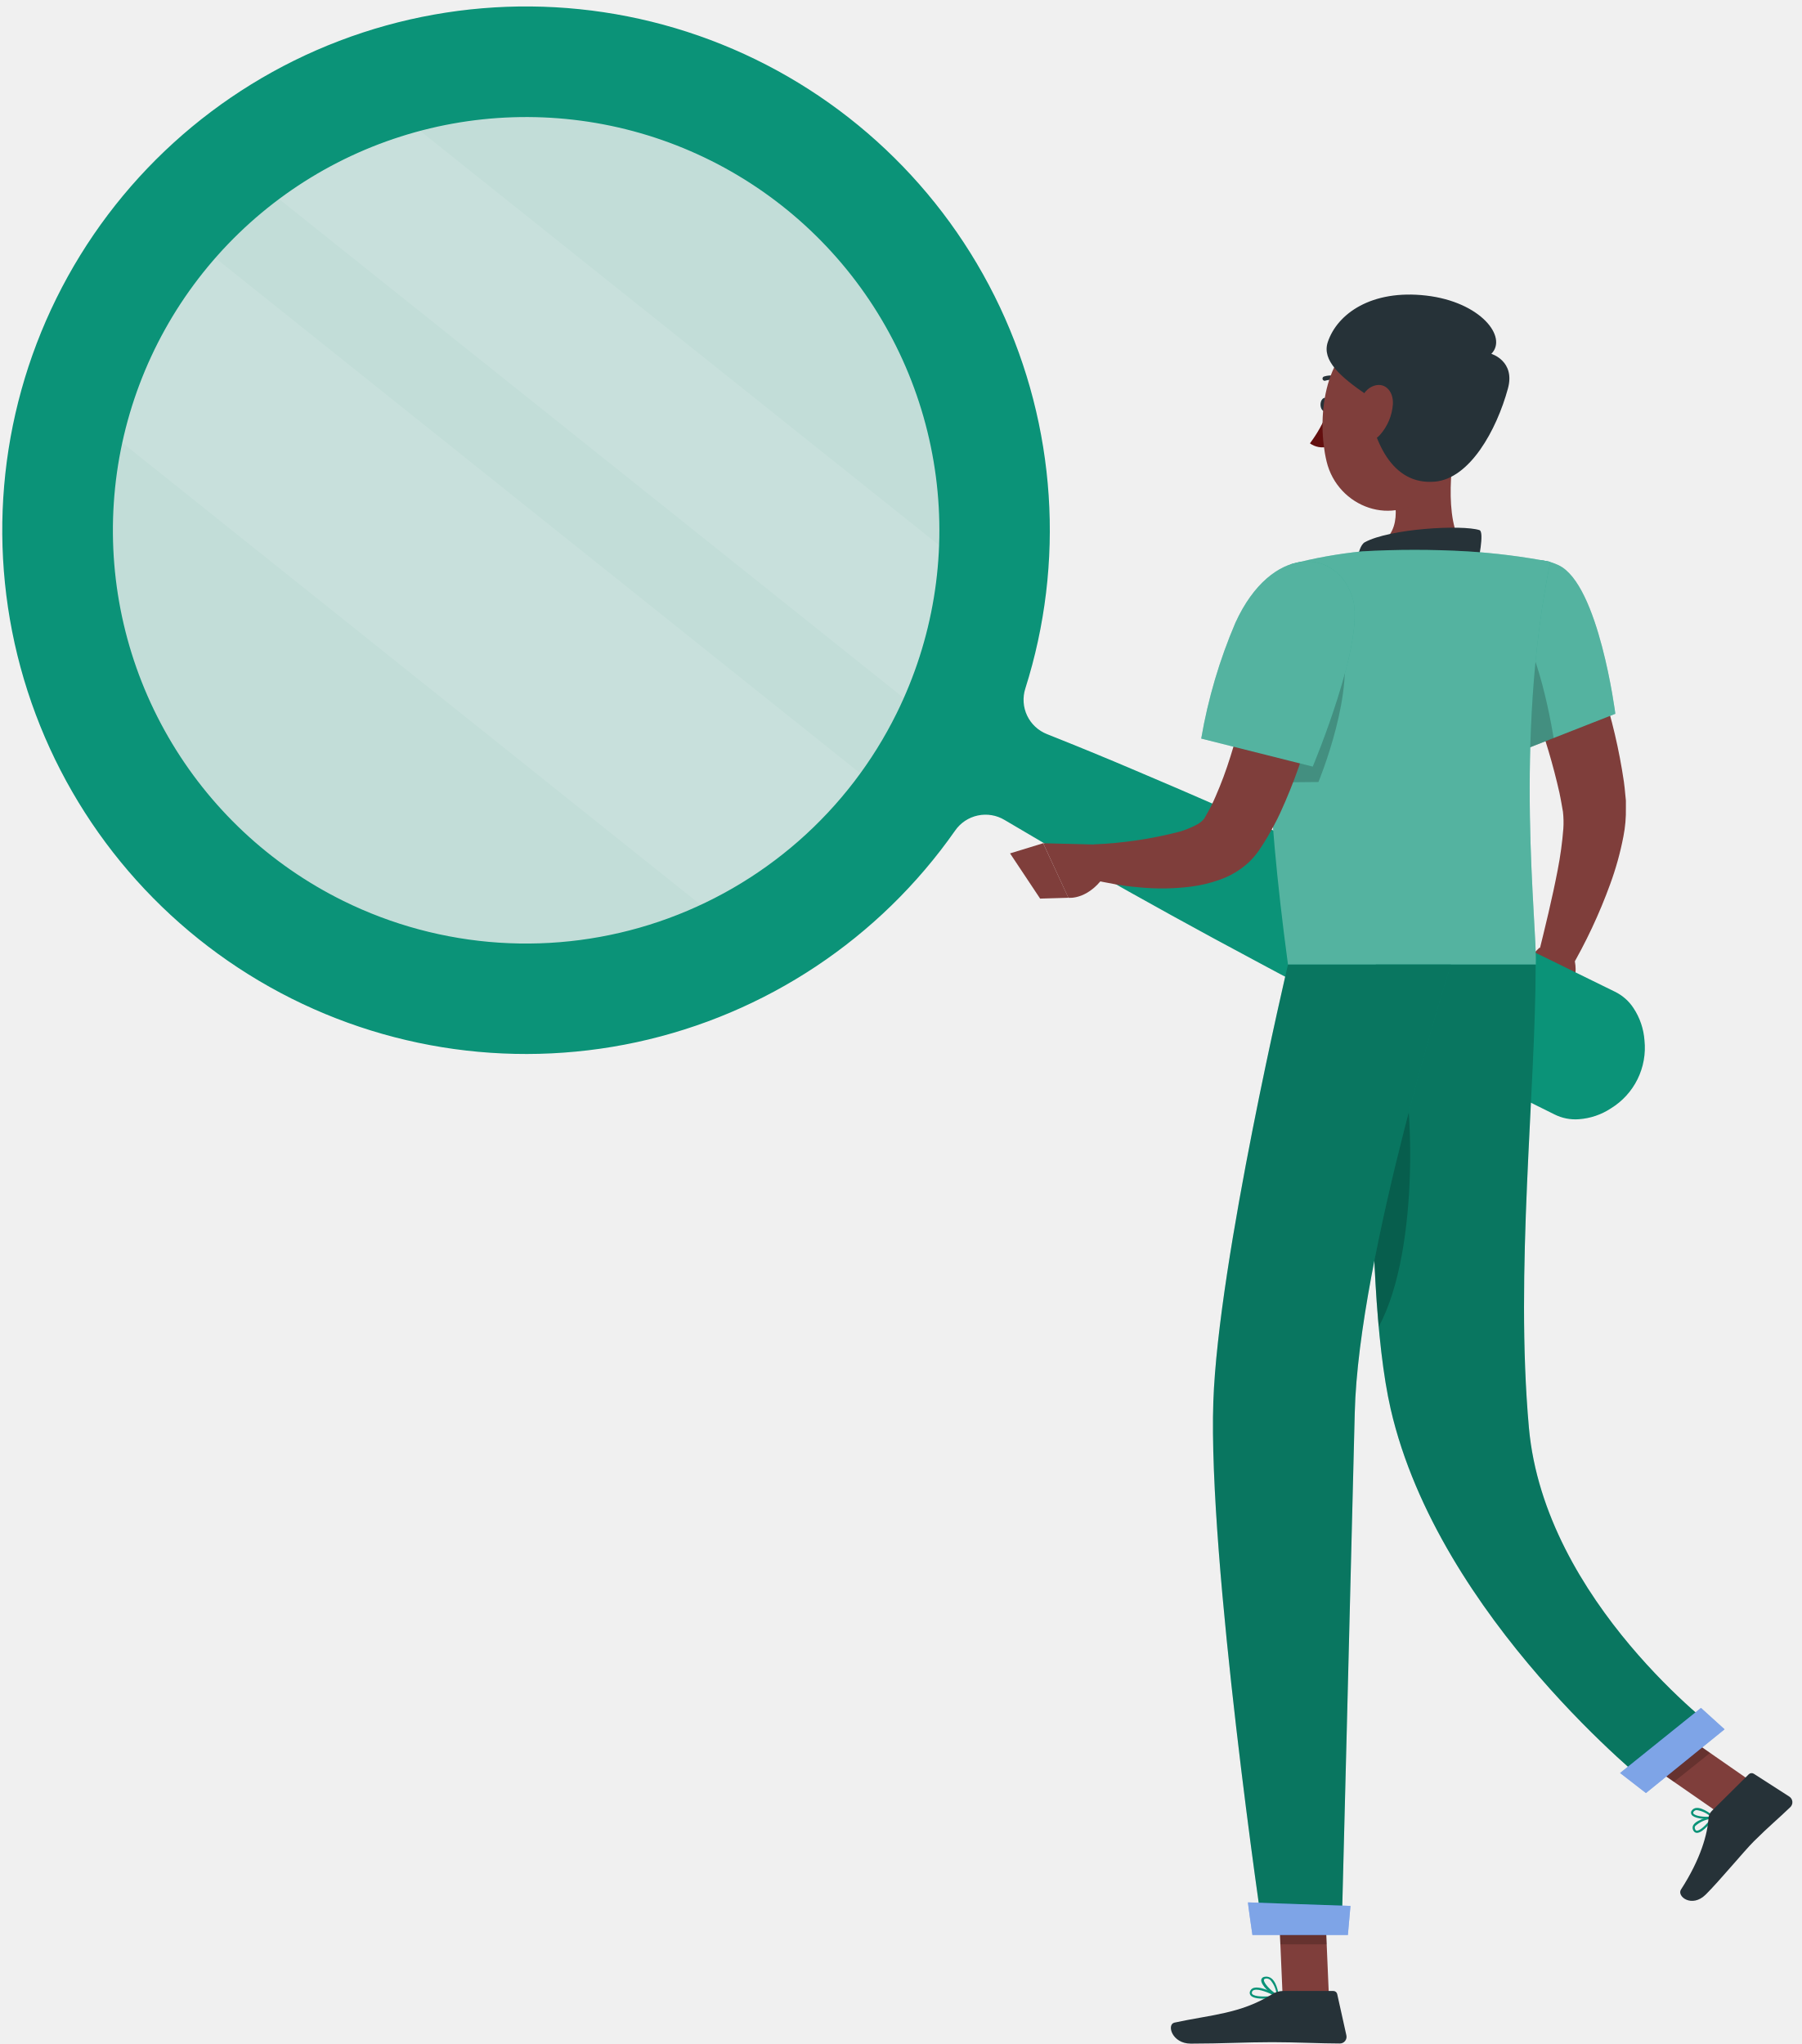
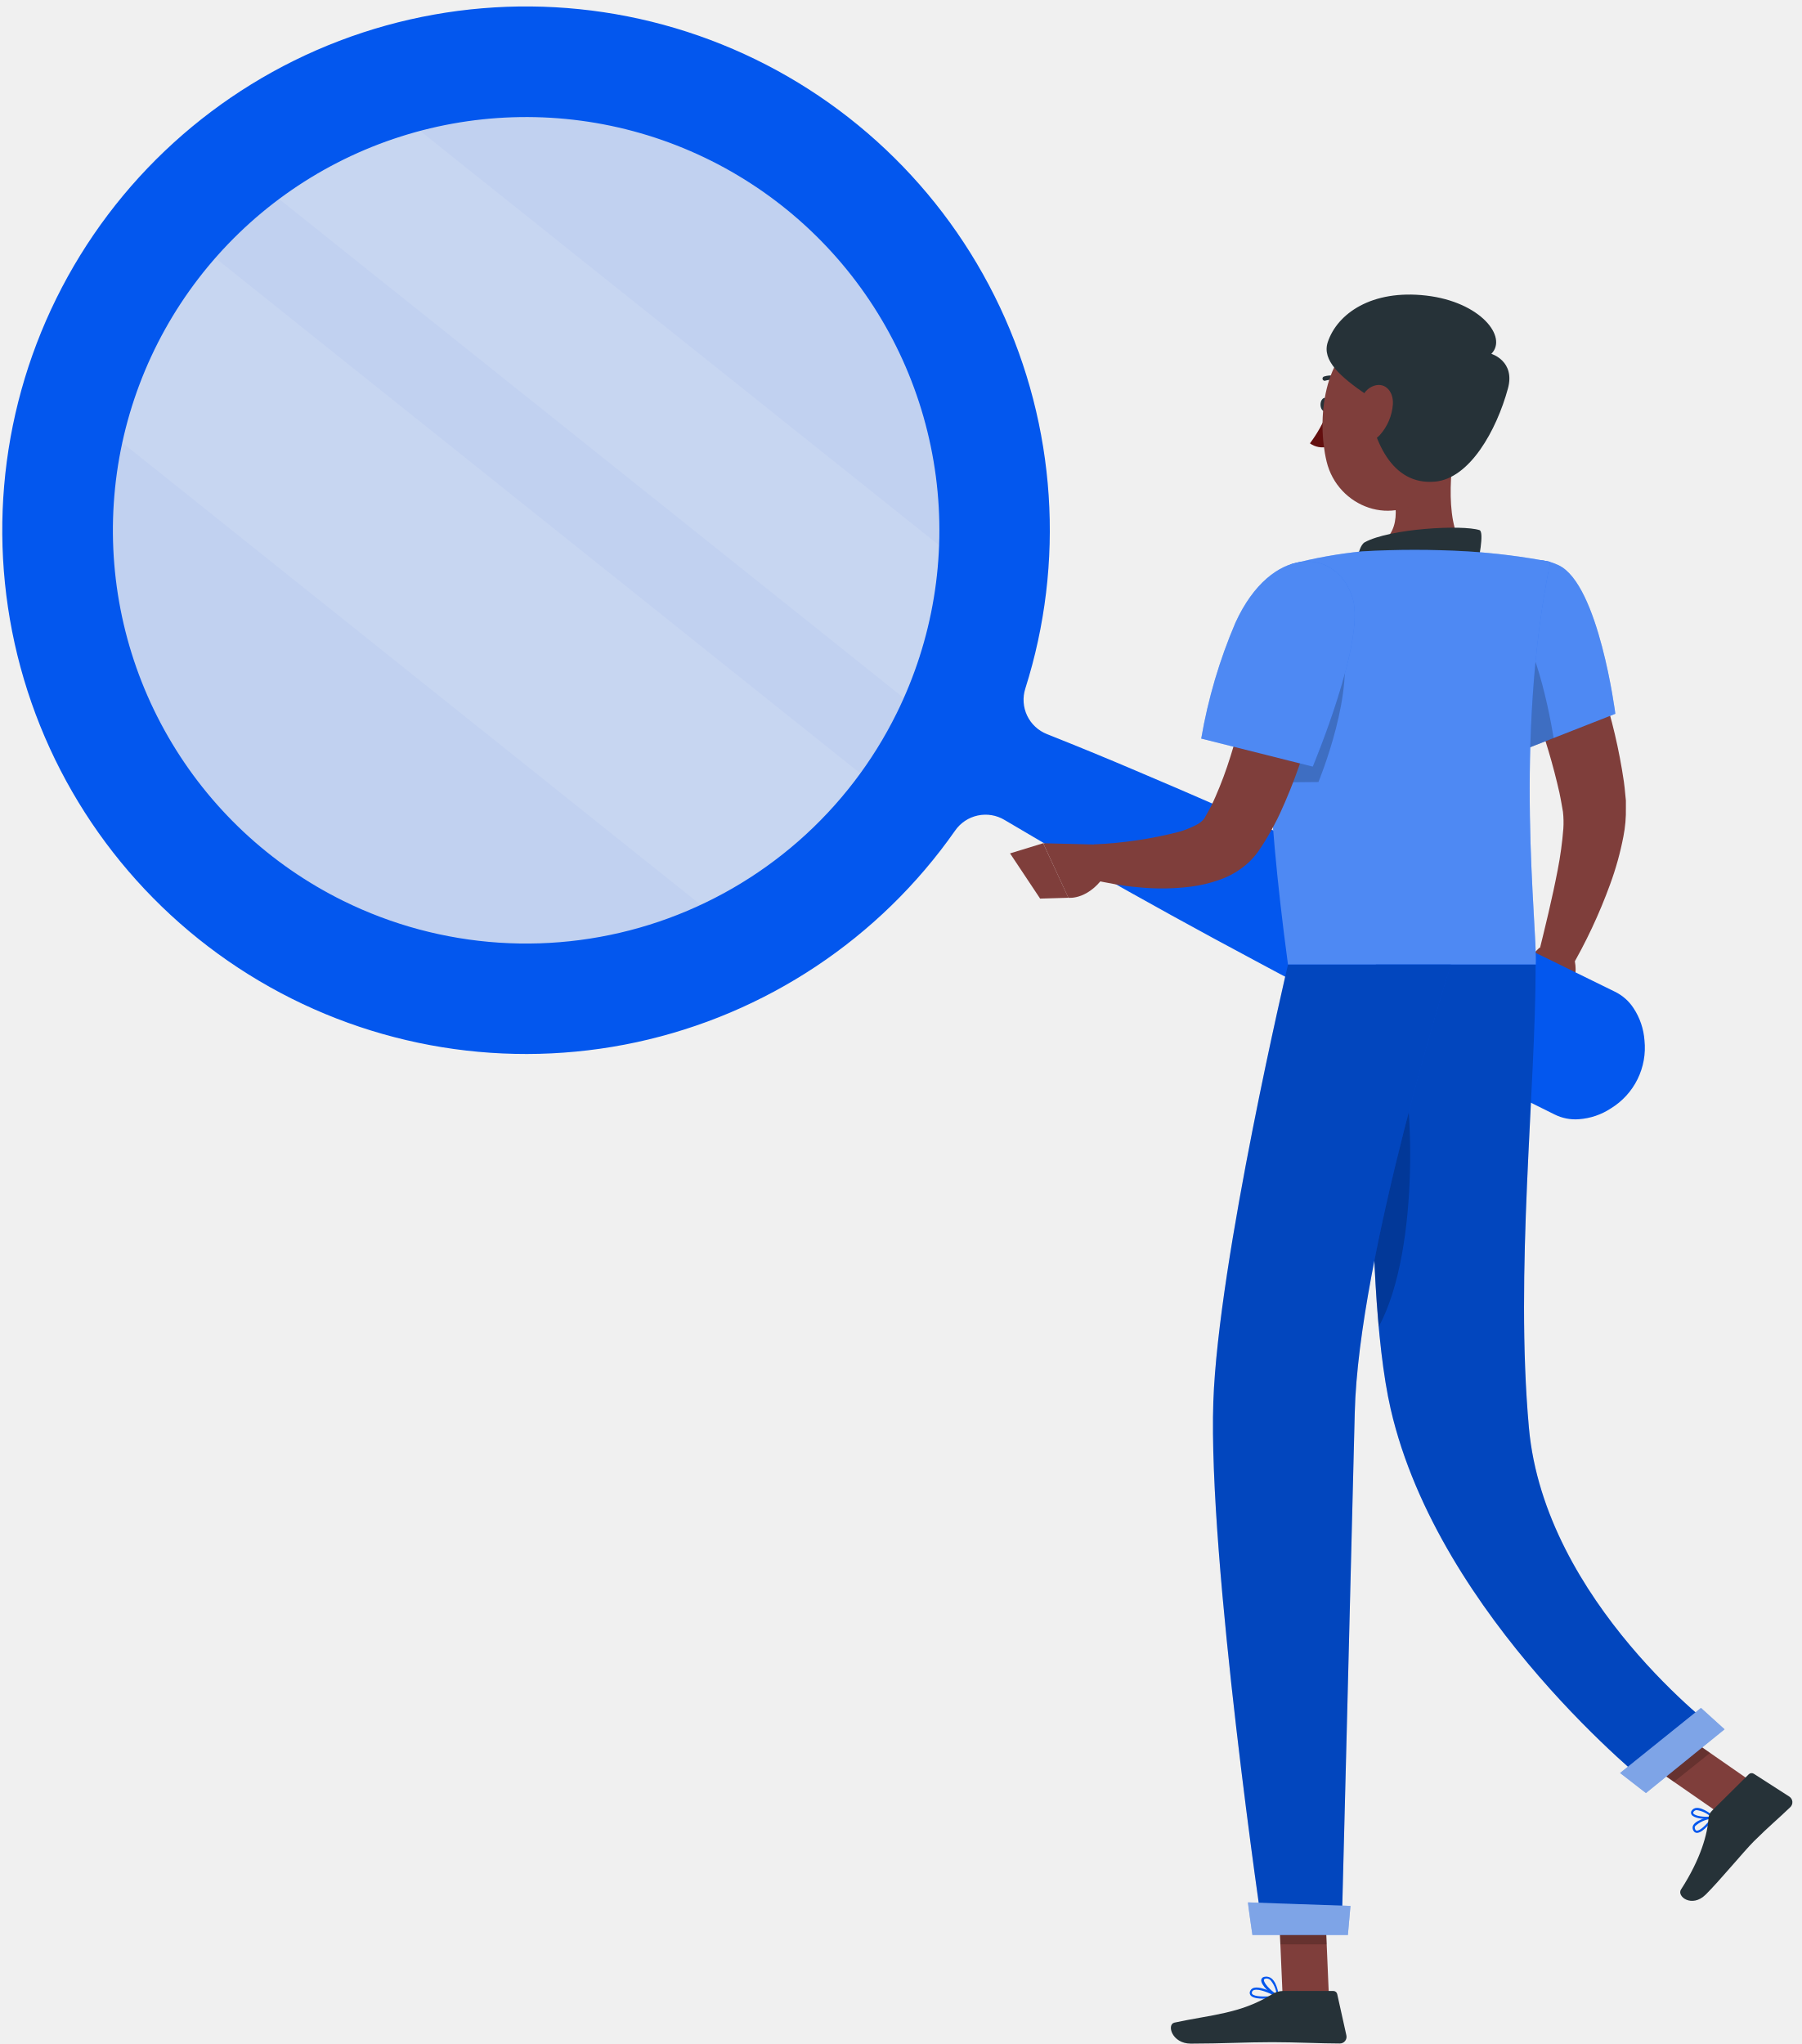
<svg xmlns="http://www.w3.org/2000/svg" width="156" height="177" viewBox="0 0 156 177" fill="none">
  <g id="Character">
    <path id="Vector" d="M135.704 51.917C136.332 53.211 136.796 54.434 137.342 55.712C137.888 56.99 138.287 58.262 138.712 59.567C139.576 62.212 140.213 64.927 140.618 67.68C140.673 68.024 140.7 68.396 140.738 68.772L140.793 69.318C140.793 69.417 140.793 69.488 140.793 69.602V69.957C140.811 70.785 140.74 71.612 140.58 72.425C140.309 73.837 139.924 75.225 139.428 76.575C138.495 79.14 137.333 81.617 135.955 83.973L133.181 82.799C133.798 80.309 134.421 77.77 134.89 75.319C135.12 74.144 135.282 72.957 135.376 71.764C135.409 71.277 135.398 70.787 135.344 70.301L135.284 69.957L135.207 69.52C135.147 69.231 135.109 68.942 135.038 68.647C134.494 66.237 133.79 63.865 132.93 61.549C132.515 60.364 132.057 59.184 131.598 58C131.139 56.815 130.632 55.625 130.162 54.533L135.704 51.917Z" fill="#7F3E3B" />
    <path id="Vector_2" d="M133.301 82.073L131.172 84.148L135.819 86.332C135.819 86.332 136.943 84.366 136.168 82.586L133.301 82.073Z" fill="#7F3E3B" />
    <path id="Vector_3" d="M129.458 87.243L133.378 88.849L135.819 86.31L131.172 84.147L129.458 87.243Z" fill="#7F3E3B" />
-     <path id="Vector_4" opacity="0.2" d="M49.933 85.005C57.659 84.139 64.955 81.003 70.898 75.991C76.842 70.98 81.166 64.318 83.324 56.849C85.482 49.38 85.377 41.439 83.022 34.03C80.668 26.621 76.169 20.076 70.095 15.223C64.021 10.371 56.644 7.428 48.898 6.767C41.152 6.107 33.383 7.758 26.575 11.511C19.767 15.265 14.225 20.954 10.649 27.857C7.074 34.76 5.625 42.569 6.487 50.296C7.06 55.428 8.638 60.397 11.131 64.919C13.625 69.441 16.985 73.427 21.019 76.651C25.054 79.874 29.684 82.271 34.645 83.704C39.606 85.138 44.801 85.58 49.933 85.005Z" fill="#0B9378" />
+     <path id="Vector_4" opacity="0.2" d="M49.933 85.005C57.659 84.139 64.955 81.003 70.898 75.991C76.842 70.98 81.166 64.318 83.324 56.849C85.482 49.38 85.377 41.439 83.022 34.03C80.668 26.621 76.169 20.076 70.095 15.223C64.021 10.371 56.644 7.428 48.898 6.767C41.152 6.107 33.383 7.758 26.575 11.511C19.767 15.265 14.225 20.954 10.649 27.857C7.074 34.76 5.625 42.569 6.487 50.296C7.06 55.428 8.638 60.397 11.131 64.919C13.625 69.441 16.985 73.427 21.019 76.651C25.054 79.874 29.684 82.271 34.645 83.704C39.606 85.138 44.801 85.58 49.933 85.005Z" fill="#0357EE" />
    <path id="Vector_5" opacity="0.1" d="M21.328 14.969L81.115 62.723C81.371 62.177 81.612 61.631 81.846 61.085C83.345 57.52 84.302 53.751 84.686 49.903L33.045 8.669C28.807 10.082 24.843 12.213 21.328 14.969Z" fill="white" />
    <path id="Vector_6" opacity="0.1" d="M7.536 35.898L63.741 80.806C69.082 78.021 73.711 74.046 77.271 69.187L15.89 20.135C11.934 24.679 9.076 30.073 7.536 35.898Z" fill="white" />
-     <path id="Vector_7" d="M142.403 90.088C142.331 89.094 142.006 88.136 141.458 87.304C141.061 86.691 140.504 86.199 139.848 85.879L136.119 84.049C133.64 82.821 131.145 81.625 128.649 80.429C126.154 79.234 123.643 78.06 121.142 76.875C118.641 75.69 116.119 74.538 113.591 73.408C108.546 71.122 103.468 68.898 98.357 66.736C95.802 65.644 93.241 64.596 90.659 63.569C89.905 63.272 89.292 62.7 88.944 61.968C88.596 61.236 88.54 60.399 88.786 59.627C92.243 48.728 91.456 36.925 86.582 26.581C81.708 16.238 73.107 8.117 62.502 3.844C51.896 -0.429 40.067 -0.538 29.384 3.538C18.701 7.614 9.952 15.574 4.887 25.826C-0.177 36.077 -1.182 47.863 2.072 58.825C5.327 69.786 12.601 79.113 22.44 84.94C32.278 90.766 43.954 92.662 55.131 90.248C66.307 87.833 76.159 81.286 82.714 71.917C83.178 71.251 83.878 70.787 84.672 70.618C85.466 70.448 86.294 70.587 86.99 71.005C89.377 72.425 91.776 73.821 94.186 75.193C99.001 77.938 103.854 80.613 108.742 83.219C111.183 84.541 113.656 85.813 116.086 87.107C118.516 88.401 121 89.662 123.473 90.929C125.947 92.196 128.387 93.435 130.893 94.658L134.612 96.504C135.265 96.832 135.996 96.976 136.725 96.919C137.717 96.848 138.674 96.523 139.504 95.974C140.493 95.366 141.29 94.491 141.803 93.45C142.316 92.408 142.524 91.243 142.403 90.088ZM29.725 78.011C23.378 74.879 18.102 69.935 14.565 63.804C11.027 57.674 9.388 50.632 9.853 43.569C10.318 36.507 12.867 29.74 17.177 24.127C21.488 18.513 27.366 14.303 34.069 12.03C40.772 9.758 47.999 9.524 54.835 11.358C61.671 13.193 67.809 17.013 72.474 22.336C77.139 27.66 80.12 34.246 81.041 41.264C81.962 48.282 80.781 55.415 77.647 61.762C75.568 65.975 72.679 69.738 69.145 72.835C65.611 75.932 61.502 78.303 57.052 79.812C52.602 81.321 47.898 81.938 43.209 81.629C38.52 81.32 33.938 80.091 29.725 78.011Z" fill="#0B9378" />
+     <path id="Vector_7" d="M142.403 90.088C142.331 89.094 142.006 88.136 141.458 87.304C141.061 86.691 140.504 86.199 139.848 85.879L136.119 84.049C133.64 82.821 131.145 81.625 128.649 80.429C126.154 79.234 123.643 78.06 121.142 76.875C118.641 75.69 116.119 74.538 113.591 73.408C108.546 71.122 103.468 68.898 98.357 66.736C95.802 65.644 93.241 64.596 90.659 63.569C89.905 63.272 89.292 62.7 88.944 61.968C88.596 61.236 88.54 60.399 88.786 59.627C92.243 48.728 91.456 36.925 86.582 26.581C81.708 16.238 73.107 8.117 62.502 3.844C51.896 -0.429 40.067 -0.538 29.384 3.538C18.701 7.614 9.952 15.574 4.887 25.826C-0.177 36.077 -1.182 47.863 2.072 58.825C5.327 69.786 12.601 79.113 22.44 84.94C32.278 90.766 43.954 92.662 55.131 90.248C66.307 87.833 76.159 81.286 82.714 71.917C83.178 71.251 83.878 70.787 84.672 70.618C85.466 70.448 86.294 70.587 86.99 71.005C89.377 72.425 91.776 73.821 94.186 75.193C99.001 77.938 103.854 80.613 108.742 83.219C111.183 84.541 113.656 85.813 116.086 87.107C118.516 88.401 121 89.662 123.473 90.929C125.947 92.196 128.387 93.435 130.893 94.658L134.612 96.504C135.265 96.832 135.996 96.976 136.725 96.919C137.717 96.848 138.674 96.523 139.504 95.974C140.493 95.366 141.29 94.491 141.803 93.45C142.316 92.408 142.524 91.243 142.403 90.088ZM29.725 78.011C23.378 74.879 18.102 69.935 14.565 63.804C11.027 57.674 9.388 50.632 9.853 43.569C10.318 36.507 12.867 29.74 17.177 24.127C21.488 18.513 27.366 14.303 34.069 12.03C40.772 9.758 47.999 9.524 54.835 11.358C61.671 13.193 67.809 17.013 72.474 22.336C77.139 27.66 80.12 34.246 81.041 41.264C81.962 48.282 80.781 55.415 77.647 61.762C75.568 65.975 72.679 69.738 69.145 72.835C65.611 75.932 61.502 78.303 57.052 79.812C52.602 81.321 47.898 81.938 43.209 81.629C38.52 81.32 33.938 80.091 29.725 78.011Z" fill="#0357EE" />
    <path id="Vector_8" d="M115.114 35.04C115.114 35.362 114.945 35.625 114.732 35.625C114.519 35.625 114.35 35.362 114.35 35.04C114.35 34.718 114.519 34.451 114.732 34.451C114.945 34.451 115.114 34.713 115.114 35.04Z" fill="#263238" />
    <path id="Vector_9" d="M114.972 35.625C114.588 36.614 114.07 37.545 113.432 38.393C113.653 38.551 113.906 38.659 114.173 38.709C114.44 38.758 114.714 38.749 114.978 38.682L114.972 35.625Z" fill="#630F0F" />
    <path id="Vector_10" d="M116.261 33.239C116.301 33.237 116.339 33.224 116.371 33.2C116.402 33.176 116.426 33.143 116.438 33.105C116.45 33.068 116.45 33.027 116.438 32.989C116.425 32.952 116.402 32.918 116.37 32.895C116.129 32.714 115.848 32.593 115.551 32.542C115.254 32.49 114.949 32.51 114.661 32.6C114.635 32.607 114.611 32.619 114.591 32.636C114.57 32.653 114.553 32.674 114.541 32.698C114.529 32.722 114.522 32.748 114.521 32.775C114.519 32.801 114.523 32.828 114.533 32.853C114.543 32.878 114.557 32.9 114.576 32.919C114.595 32.938 114.618 32.953 114.643 32.962C114.668 32.972 114.694 32.976 114.721 32.975C114.748 32.974 114.774 32.967 114.798 32.955C115.027 32.886 115.269 32.873 115.504 32.916C115.739 32.959 115.961 33.056 116.152 33.2C116.183 33.226 116.221 33.239 116.261 33.239Z" fill="#263238" />
    <path id="Vector_11" d="M126.16 37.475C125.581 40.413 125.008 45.791 127.06 47.746C127.06 47.746 126.258 50.721 120.809 50.721C114.803 50.721 117.942 47.746 117.942 47.746C121.218 46.965 121.131 44.535 120.558 42.286L126.16 37.475Z" fill="#7F3E3B" />
    <path id="Vector_12" d="M128.114 45.906C128.568 46.053 127.978 48.75 127.978 48.75C127.978 48.75 127.23 50.634 117.937 49.979C117.222 49.924 117.495 47.336 118.177 46.959C120.378 45.758 126.651 45.425 128.114 45.906Z" fill="#263238" />
-     <path id="Vector_13" d="M146.99 158.715C147.492 158.666 148.224 157.743 148.431 157.404C148.44 157.39 148.445 157.373 148.445 157.355C148.445 157.338 148.44 157.321 148.431 157.306C148.422 157.29 148.408 157.277 148.392 157.269C148.375 157.261 148.356 157.259 148.338 157.262C148.284 157.262 146.962 157.514 146.64 158.027C146.606 158.081 146.584 158.141 146.574 158.204C146.565 158.267 146.569 158.331 146.586 158.393C146.657 158.633 146.793 158.698 146.902 158.715H146.99ZM148.142 157.497C147.787 157.989 147.203 158.562 146.924 158.524C146.897 158.524 146.815 158.524 146.766 158.338C146.755 158.302 146.752 158.265 146.758 158.228C146.764 158.191 146.778 158.156 146.799 158.125C147.175 157.788 147.642 157.57 148.142 157.497Z" fill="#0B9378" />
-     <path id="Vector_14" d="M148.087 157.497C148.185 157.489 148.282 157.472 148.377 157.448C148.393 157.443 148.407 157.433 148.419 157.421C148.43 157.409 148.438 157.393 148.442 157.377C148.445 157.36 148.444 157.342 148.438 157.326C148.433 157.31 148.423 157.295 148.409 157.284C148.377 157.251 147.492 156.498 146.892 156.558C146.819 156.563 146.749 156.583 146.685 156.617C146.621 156.65 146.565 156.697 146.52 156.755C146.469 156.804 146.437 156.87 146.43 156.941C146.423 157.012 146.441 157.084 146.482 157.142C146.679 157.453 147.541 157.552 148.087 157.497ZM148.131 157.306C147.585 157.372 146.788 157.262 146.635 157.038C146.635 157.038 146.591 156.967 146.668 156.869C146.698 156.833 146.736 156.804 146.778 156.782C146.82 156.76 146.866 156.747 146.913 156.744C147.366 156.806 147.79 157.002 148.131 157.306Z" fill="#0B9378" />
-     <path id="Vector_15" d="M109.452 173.075C109.866 173.073 110.279 173.037 110.686 172.966C110.705 172.961 110.721 172.951 110.735 172.937C110.748 172.924 110.758 172.907 110.763 172.889C110.766 172.87 110.763 172.85 110.754 172.832C110.745 172.814 110.731 172.8 110.714 172.791C110.654 172.753 109.256 171.955 108.584 172.136C108.458 172.168 108.35 172.248 108.284 172.359C108.241 172.42 108.218 172.493 108.218 172.567C108.218 172.641 108.241 172.714 108.284 172.774C108.459 173.015 108.939 173.075 109.452 173.075ZM110.38 172.824C109.632 172.927 108.617 172.922 108.431 172.665C108.404 172.632 108.382 172.572 108.431 172.452C108.451 172.419 108.478 172.39 108.51 172.367C108.542 172.344 108.579 172.329 108.617 172.321C109.048 172.207 109.889 172.572 110.38 172.824Z" fill="#0B9378" />
-     <path id="Vector_16" d="M110.642 172.965C110.662 172.971 110.683 172.971 110.702 172.965C110.715 172.955 110.725 172.941 110.732 172.926C110.738 172.911 110.741 172.894 110.741 172.878C110.741 172.834 110.626 171.753 110.118 171.333C110.043 171.27 109.956 171.223 109.862 171.195C109.768 171.167 109.67 171.158 109.572 171.169C109.31 171.196 109.239 171.327 109.217 171.437C109.146 171.89 110.107 172.758 110.588 172.976L110.642 172.965ZM109.665 171.327C109.787 171.331 109.904 171.375 109.998 171.453C110.301 171.799 110.492 172.23 110.544 172.687C110.047 172.392 109.398 171.71 109.452 171.437C109.452 171.437 109.452 171.349 109.638 171.333L109.665 171.327Z" fill="#0B9378" />
+     <path id="Vector_13" d="M146.99 158.715C147.492 158.666 148.224 157.743 148.431 157.404C148.44 157.39 148.445 157.373 148.445 157.355C148.445 157.338 148.44 157.321 148.431 157.306C148.422 157.29 148.408 157.277 148.392 157.269C148.375 157.261 148.356 157.259 148.338 157.262C148.284 157.262 146.962 157.514 146.64 158.027C146.606 158.081 146.584 158.141 146.574 158.204C146.565 158.267 146.569 158.331 146.586 158.393C146.657 158.633 146.793 158.698 146.902 158.715H146.99ZM148.142 157.497C147.787 157.989 147.203 158.562 146.924 158.524C146.897 158.524 146.815 158.524 146.766 158.338C146.755 158.302 146.752 158.265 146.758 158.228C146.764 158.191 146.778 158.156 146.799 158.125C147.175 157.788 147.642 157.57 148.142 157.497Z" fill="#0357EE" />
+     <path id="Vector_14" d="M148.087 157.497C148.185 157.489 148.282 157.472 148.377 157.448C148.393 157.443 148.407 157.433 148.419 157.421C148.43 157.409 148.438 157.393 148.442 157.377C148.445 157.36 148.444 157.342 148.438 157.326C148.433 157.31 148.423 157.295 148.409 157.284C148.377 157.251 147.492 156.498 146.892 156.558C146.819 156.563 146.749 156.583 146.685 156.617C146.621 156.65 146.565 156.697 146.52 156.755C146.469 156.804 146.437 156.87 146.43 156.941C146.423 157.012 146.441 157.084 146.482 157.142C146.679 157.453 147.541 157.552 148.087 157.497ZM148.131 157.306C147.585 157.372 146.788 157.262 146.635 157.038C146.635 157.038 146.591 156.967 146.668 156.869C146.698 156.833 146.736 156.804 146.778 156.782C146.82 156.76 146.866 156.747 146.913 156.744C147.366 156.806 147.79 157.002 148.131 157.306Z" fill="#0357EE" />
+     <path id="Vector_15" d="M109.452 173.075C109.866 173.073 110.279 173.037 110.686 172.966C110.705 172.961 110.721 172.951 110.735 172.937C110.748 172.924 110.758 172.907 110.763 172.889C110.766 172.87 110.763 172.85 110.754 172.832C110.745 172.814 110.731 172.8 110.714 172.791C110.654 172.753 109.256 171.955 108.584 172.136C108.458 172.168 108.35 172.248 108.284 172.359C108.241 172.42 108.218 172.493 108.218 172.567C108.218 172.641 108.241 172.714 108.284 172.774C108.459 173.015 108.939 173.075 109.452 173.075ZM110.38 172.824C109.632 172.927 108.617 172.922 108.431 172.665C108.404 172.632 108.382 172.572 108.431 172.452C108.451 172.419 108.478 172.39 108.51 172.367C108.542 172.344 108.579 172.329 108.617 172.321C109.048 172.207 109.889 172.572 110.38 172.824Z" fill="#0357EE" />
+     <path id="Vector_16" d="M110.642 172.965C110.662 172.971 110.683 172.971 110.702 172.965C110.715 172.955 110.725 172.941 110.732 172.926C110.738 172.911 110.741 172.894 110.741 172.878C110.741 172.834 110.626 171.753 110.118 171.333C110.043 171.27 109.956 171.223 109.862 171.195C109.768 171.167 109.67 171.158 109.572 171.169C109.31 171.196 109.239 171.327 109.217 171.437C109.146 171.89 110.107 172.758 110.588 172.976L110.642 172.965ZM109.665 171.327C109.787 171.331 109.904 171.375 109.998 171.453C110.301 171.799 110.492 172.23 110.544 172.687C110.047 172.392 109.398 171.71 109.452 171.437C109.452 171.437 109.452 171.349 109.638 171.333L109.665 171.327Z" fill="#0357EE" />
    <path id="Vector_17" d="M115.076 172.873H111.069L110.665 163.58H114.678L115.076 172.873Z" fill="#7F3E3B" />
    <path id="Vector_18" d="M151.936 154.467L148.808 156.973L140.847 151.448L143.981 148.941L151.936 154.467Z" fill="#7F3E3B" />
    <path id="Vector_19" d="M148.235 156.815L151.434 153.643C151.491 153.587 151.566 153.553 151.645 153.545C151.724 153.537 151.804 153.556 151.871 153.599L154.945 155.575C155.019 155.624 155.082 155.688 155.128 155.764C155.174 155.84 155.202 155.926 155.21 156.014C155.217 156.103 155.205 156.192 155.173 156.274C155.142 156.357 155.092 156.432 155.027 156.493C153.891 157.585 153.285 158.054 151.876 159.447C151.014 160.309 148.901 162.875 147.705 164.06C146.509 165.245 145.177 164.219 145.565 163.623C147.284 160.97 147.869 158.78 147.945 157.448C147.962 157.209 148.064 156.984 148.235 156.815Z" fill="#263238" />
    <path id="Vector_20" d="M111.09 172.408H115.458C115.537 172.408 115.614 172.435 115.676 172.484C115.738 172.534 115.78 172.604 115.796 172.681L116.588 176.247C116.608 176.332 116.608 176.421 116.589 176.507C116.569 176.593 116.53 176.673 116.475 176.741C116.419 176.81 116.349 176.865 116.27 176.902C116.19 176.939 116.103 176.958 116.015 176.956C114.431 176.956 112.149 176.842 110.162 176.842C107.841 176.842 105.837 176.967 103.113 176.967C101.475 176.967 101.011 175.302 101.699 175.149C104.838 174.467 107.399 174.39 110.107 172.719C110.399 172.526 110.74 172.418 111.09 172.408Z" fill="#263238" />
-     <path id="Vector_21" d="M134.967 48.947C138.445 50.585 139.881 61.811 139.881 61.811L131.882 64.95C130.64 61.911 129.635 58.78 128.874 55.586C127.754 50.52 131.391 47.243 134.967 48.947Z" fill="#0B9378" />
+     <path id="Vector_21" d="M134.967 48.947C138.445 50.585 139.881 61.811 139.881 61.811L131.882 64.95C130.64 61.911 129.635 58.78 128.874 55.586C127.754 50.52 131.391 47.243 134.967 48.947Z" fill="#0357EE" />
    <path id="Vector_22" opacity="0.3" d="M134.967 48.947C138.445 50.585 139.881 61.811 139.881 61.811L131.882 64.95C130.64 61.911 129.635 58.78 128.874 55.586C127.754 50.52 131.391 47.243 134.967 48.947Z" fill="white" />
    <path id="Vector_23" opacity="0.2" d="M129.785 52.239C129.513 52.107 129.227 52.003 128.933 51.928C128.614 53.125 128.603 54.384 128.901 55.586C129.659 58.78 130.663 61.911 131.904 64.95L134.541 63.918C134.055 60.986 132.564 53.572 129.785 52.239Z" fill="black" />
-     <path id="Vector_24" d="M111.773 48.86C111.773 48.86 107.503 53.681 111.533 83.531H132.99C133.138 80.255 131.069 64.169 134.246 48.652C131.873 48.196 129.473 47.893 127.061 47.746C124.024 47.571 120.98 47.571 117.943 47.746C115.86 47.956 113.797 48.328 111.773 48.86Z" fill="#0B9378" />
+     <path id="Vector_24" d="M111.773 48.86C111.773 48.86 107.503 53.681 111.533 83.531H132.99C133.138 80.255 131.069 64.169 134.246 48.652C131.873 48.196 129.473 47.893 127.061 47.746C124.024 47.571 120.98 47.571 117.943 47.746C115.86 47.956 113.797 48.328 111.773 48.86Z" fill="#0357EE" />
    <path id="Vector_25" opacity="0.3" d="M111.773 48.86C111.773 48.86 107.503 53.681 111.533 83.531H132.99C133.138 80.255 131.069 64.169 134.246 48.652C131.873 48.196 129.473 47.893 127.061 47.746C124.024 47.571 120.98 47.571 117.943 47.746C115.86 47.956 113.797 48.328 111.773 48.86Z" fill="white" />
    <path id="Vector_26" opacity="0.2" d="M116.102 55.259C115.13 52.343 112.794 51.41 110.413 53.14C109.932 55.969 109.594 60.528 109.982 67.757L114.169 67.719C114.169 67.719 117.538 59.599 116.102 55.259Z" fill="black" />
    <path id="Vector_27" d="M115.316 54.063C115.141 55.526 114.901 56.853 114.634 58.234C114.366 59.616 114.055 60.964 113.7 62.324C112.999 65.103 112.045 67.811 110.85 70.416C110.539 71.087 110.178 71.748 109.796 72.409C109.599 72.742 109.403 73.075 109.179 73.402C108.889 73.858 108.546 74.277 108.158 74.653C107.405 75.351 106.511 75.882 105.537 76.209C104.746 76.486 103.928 76.678 103.097 76.782C101.613 76.966 100.113 76.984 98.625 76.837C97.897 76.778 97.187 76.686 96.495 76.558C95.786 76.433 95.114 76.302 94.382 76.11L94.737 73.118C97.229 73.014 99.704 72.648 102.119 72.026C102.611 71.881 103.088 71.691 103.544 71.458C103.844 71.321 104.106 71.113 104.309 70.852C104.265 70.891 104.664 70.23 104.898 69.76C105.133 69.291 105.395 68.668 105.619 68.122C106.078 66.998 106.471 65.807 106.831 64.59C107.192 63.372 107.508 62.133 107.803 60.877C108.098 59.621 108.349 58.354 108.622 57.055C108.895 55.755 109.092 54.467 109.288 53.26L115.316 54.063Z" fill="#7F3E3B" />
-     <path id="Vector_28" d="M117.134 51.803C118.264 55.466 113.678 66.386 113.678 66.386L104.019 63.957C104.61 60.505 105.606 57.135 106.984 53.916C110.096 47.102 115.775 47.386 117.134 51.803Z" fill="#0B9378" />
+     <path id="Vector_28" d="M117.134 51.803C118.264 55.466 113.678 66.386 113.678 66.386L104.019 63.957C104.61 60.505 105.606 57.135 106.984 53.916C110.096 47.102 115.775 47.386 117.134 51.803Z" fill="#0357EE" />
    <path id="Vector_29" opacity="0.3" d="M117.134 51.803C118.264 55.466 113.678 66.386 113.678 66.386L104.019 63.957C104.61 60.505 105.606 57.135 106.984 53.916C110.096 47.102 115.775 47.386 117.134 51.803Z" fill="white" />
    <path id="Vector_30" d="M94.874 73.135L90.331 73.02L92.515 77.743C92.515 77.743 94.361 77.989 95.879 75.494L97.478 73.588L95.638 73.217C95.386 73.168 95.131 73.14 94.874 73.135Z" fill="#7F3E3B" />
    <path id="Vector_31" d="M87.465 73.899L90.069 77.814L92.521 77.743L90.331 73.02L87.465 73.899Z" fill="#7F3E3B" />
    <path id="Vector_32" opacity="0.2" d="M110.67 163.585L110.872 168.374H114.885L114.677 163.585H110.67Z" fill="black" />
    <path id="Vector_33" opacity="0.2" d="M143.981 148.941L140.847 151.448L144.953 154.298L148.087 151.792L143.981 148.941Z" fill="black" />
    <path id="Vector_34" d="M125.93 34.331C125.69 38.305 125.756 40.642 123.746 42.684C120.732 45.753 115.824 43.94 114.874 39.954C114.017 36.383 114.557 30.487 118.445 28.898C119.302 28.543 120.236 28.414 121.157 28.523C122.078 28.632 122.956 28.976 123.707 29.52C124.458 30.065 125.056 30.794 125.446 31.636C125.835 32.478 126.002 33.406 125.93 34.331Z" fill="#7F3E3B" />
    <path id="Vector_35" d="M129.141 30.64C129.141 30.64 131.232 31.262 130.577 33.648C129.589 37.273 127.263 41.445 124.26 41.707C120.52 42.04 118.832 38.18 118.341 34.189C116.102 32.654 114.443 31.218 114.978 29.624C115.797 27.167 118.767 25.049 123.495 25.595C128.224 26.141 130.577 29.198 129.141 30.64Z" fill="#263238" />
    <path id="Vector_36" d="M120.617 35.008C120.545 35.994 120.15 36.928 119.493 37.667C118.619 38.628 117.702 38.027 117.549 36.859C117.412 35.8 117.696 34.025 118.767 33.495C119.837 32.966 120.688 33.818 120.617 35.008Z" fill="#7F3E3B" />
-     <path id="Vector_37" d="M119.143 83.531C119.143 83.531 117.789 110.569 120.427 122.024C124.603 140.162 142.965 154.696 142.965 154.696L148.862 149.973C148.862 149.973 133.754 138.731 132.395 123.629C131.177 110.066 132.979 94.489 132.979 83.531H119.143Z" fill="#0B9378" />
+     <path id="Vector_37" d="M119.143 83.531C119.143 83.531 117.789 110.569 120.427 122.024C124.603 140.162 142.965 154.696 142.965 154.696L148.862 149.973C148.862 149.973 133.754 138.731 132.395 123.629C131.177 110.066 132.979 94.489 132.979 83.531H119.143Z" fill="#0357EE" />
    <path id="Vector_38" opacity="0.2" d="M119.143 83.531C119.143 83.531 117.789 110.569 120.427 122.024C124.603 140.162 142.965 154.696 142.965 154.696L148.862 149.973C148.862 149.973 133.754 138.731 132.395 123.629C131.177 110.066 132.979 94.489 132.979 83.531H119.143Z" fill="black" />
    <path id="Vector_39" opacity="0.2" d="M121.158 91.54C120.612 90.487 119.547 93.626 118.805 97.656C118.805 103.214 118.903 109.537 119.389 114.893C123.096 108.041 122.31 93.725 121.158 91.54Z" fill="black" />
    <path id="Vector_40" d="M140.29 153.533L142.529 155.269L149.338 149.749L147.295 147.898L140.29 153.533Z" fill="#2C6BDB" />
    <path id="Vector_41" opacity="0.4" d="M140.29 153.533L142.529 155.269L149.338 149.749L147.295 147.898L140.29 153.533Z" fill="#FAFAFA" />
-     <path id="Vector_42" d="M111.532 83.531C111.532 83.531 105.493 109.138 105.068 121.369C104.593 135.089 109.376 167.445 109.376 167.445H116.173C116.173 167.445 117.009 134.838 117.314 122.34C117.642 108.718 125.635 83.531 125.635 83.531H111.532Z" fill="#0B9378" />
+     <path id="Vector_42" d="M111.532 83.531C111.532 83.531 105.493 109.138 105.068 121.369C104.593 135.089 109.376 167.445 109.376 167.445H116.173C116.173 167.445 117.009 134.838 117.314 122.34C117.642 108.718 125.635 83.531 125.635 83.531H111.532Z" fill="#0357EE" />
    <path id="Vector_43" opacity="0.2" d="M111.532 83.531C111.532 83.531 105.493 109.138 105.068 121.369C104.593 135.089 109.376 167.445 109.376 167.445H116.173C116.173 167.445 117.009 134.838 117.314 122.34C117.642 108.718 125.635 83.531 125.635 83.531H111.532Z" fill="black" />
    <path id="Vector_44" d="M108.071 164.737C108.038 164.737 108.453 167.56 108.453 167.56H116.72L116.943 165.043L108.071 164.737Z" fill="#2C6BDB" />
    <path id="Vector_45" opacity="0.4" d="M108.071 164.737C108.038 164.737 108.453 167.56 108.453 167.56H116.72L116.943 165.043L108.071 164.737Z" fill="#FAFAFA" />
  </g>
</svg>
